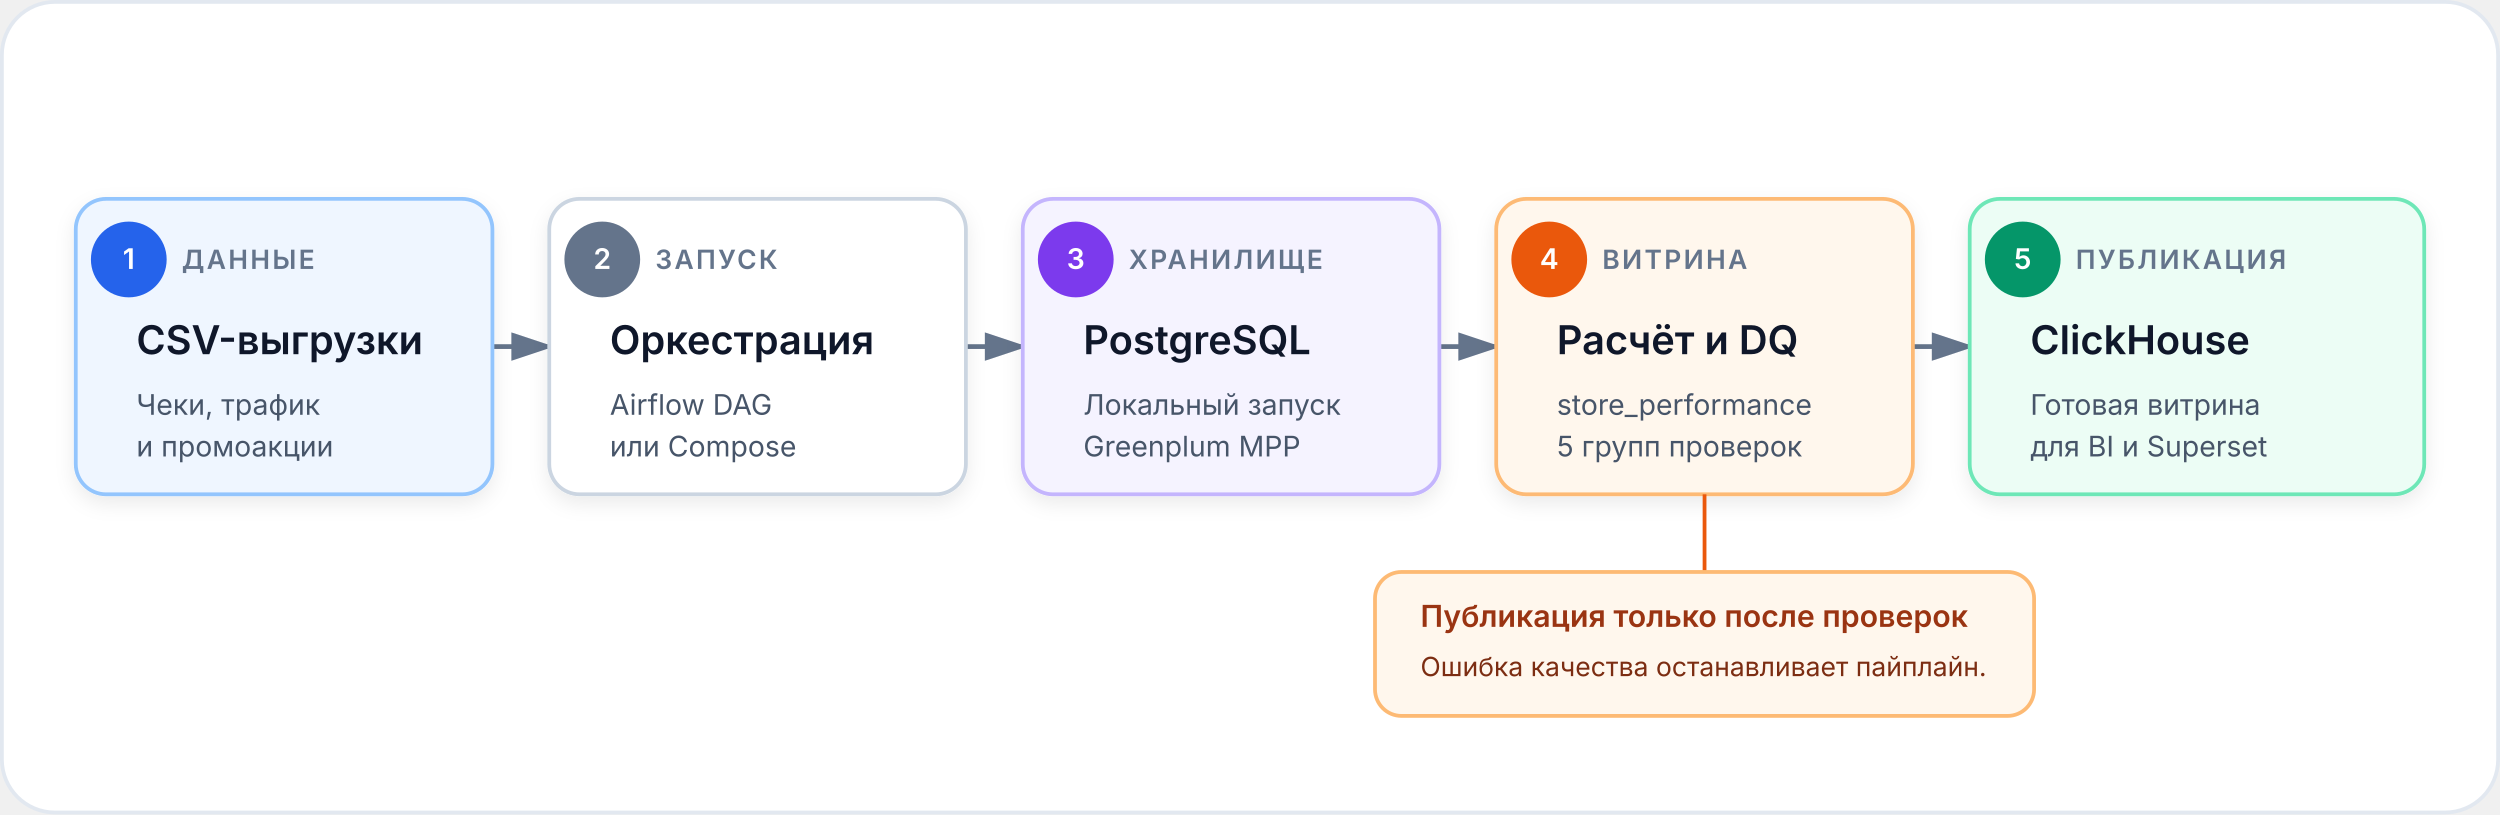
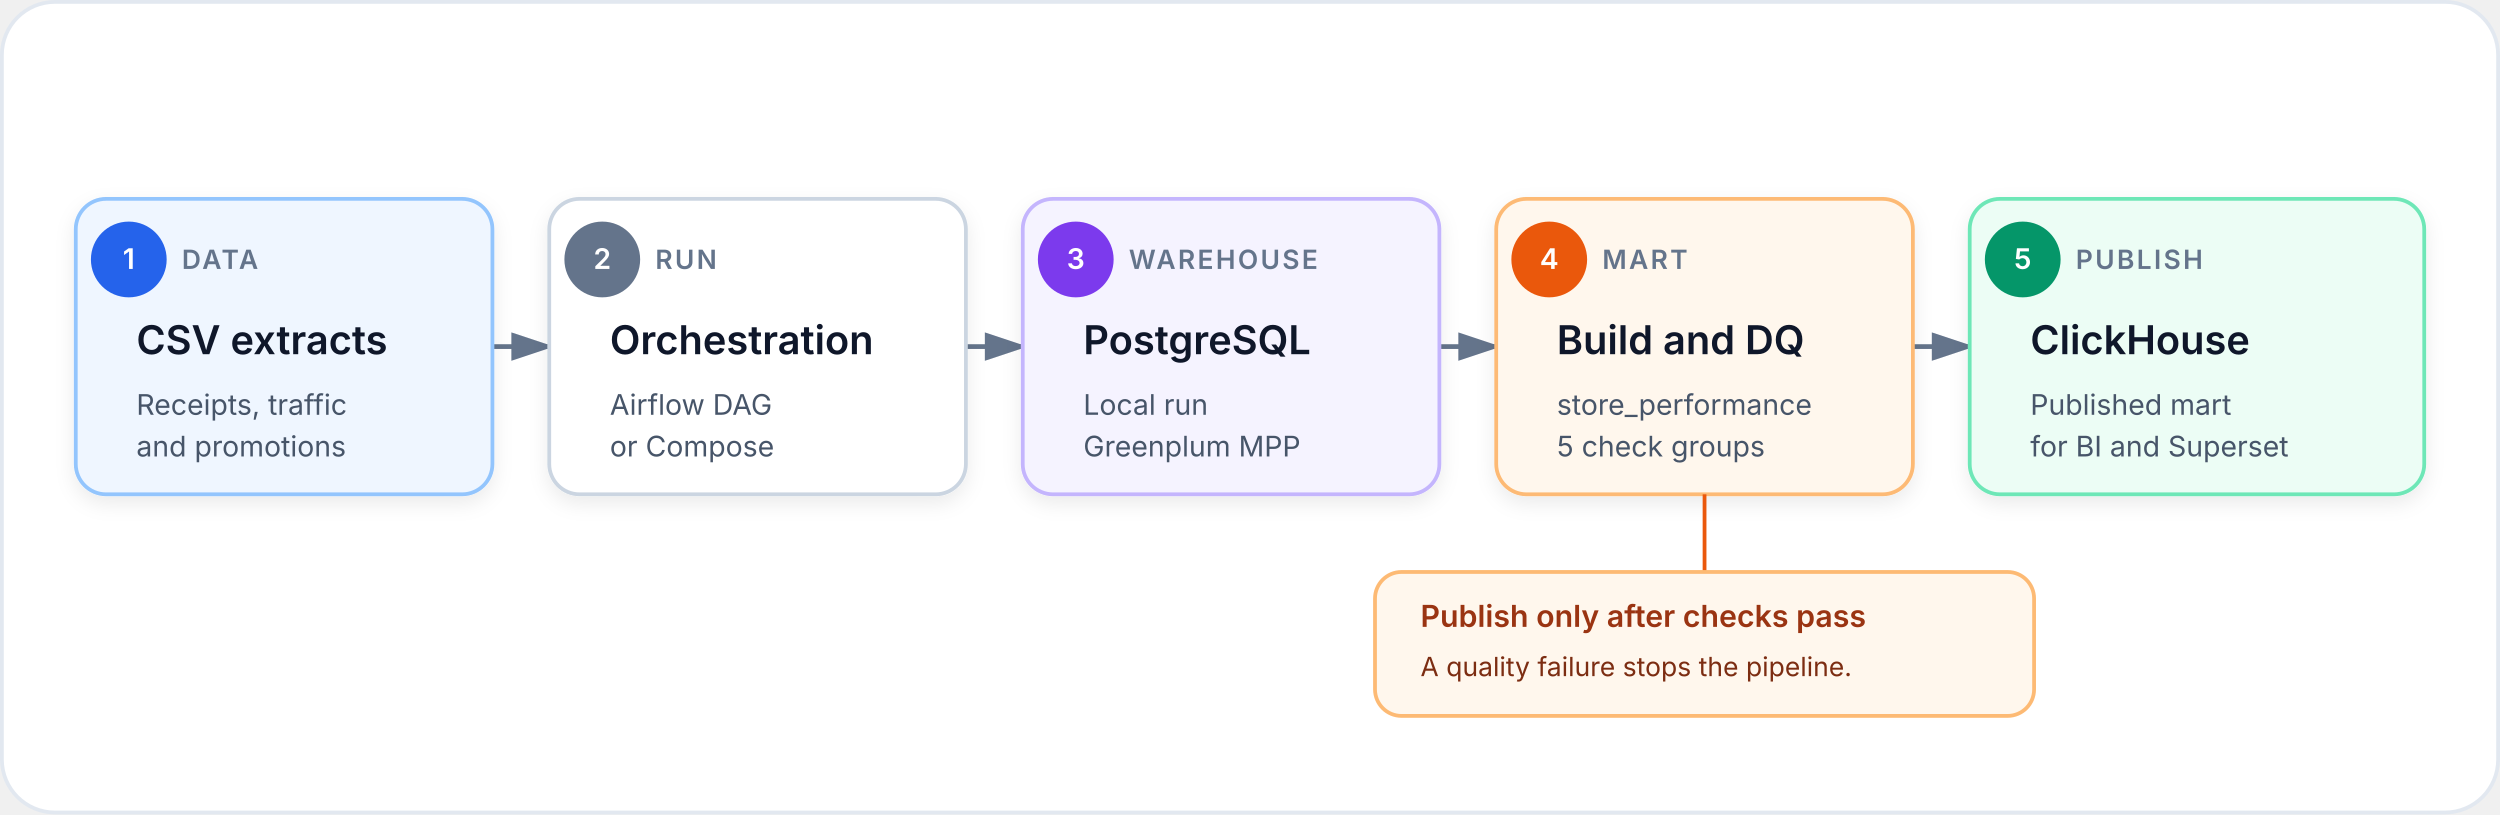
<svg xmlns="http://www.w3.org/2000/svg" width="1320" height="430" viewBox="0 0 1320 430" role="img" aria-labelledby="diagram-title diagram-description">
  <defs>
    <filter id="shadow" x="-20%" y="-20%" width="140%" height="150%">
      <feDropShadow dx="0" dy="4" stdDeviation="5" flood-color="#0F172A" flood-opacity="0.08" />
    </filter>
    <marker id="arrow" markerWidth="10" markerHeight="10" refX="8" refY="3" orient="auto" markerUnits="strokeWidth">
      <path d="M0,0 L0,6 L9,3 z" fill="#64748B" />
    </marker>
    <style>
      .canvas { fill: #FFFFFF; stroke: #E2E8F0; stroke-width: 2; }
      .card { stroke-width: 2; filter: url(#shadow); }
      .step { font: 600 15px Inter, Arial, sans-serif; fill: #FFFFFF; text-anchor: middle; }
      .eyebrow { font: 600 14px Inter, Arial, sans-serif; letter-spacing: 1.2px; fill: #64748B; }
      .title { font: 600 21px Inter, Arial, sans-serif; fill: #0F172A; }
      .detail { font: 400 15px Inter, Arial, sans-serif; fill: #475569; }
      .arrow { fill: none; stroke: #64748B; stroke-width: 2.5; marker-end: url(#arrow); }
      .note-title { font: 600 16px Inter, Arial, sans-serif; fill: #9A3412; }
      .note { font: 400 14px Inter, Arial, sans-serif; fill: #7C2D12; }
    </style>
  </defs>
  <rect x="1" y="1" width="1318" height="428" rx="28" class="canvas" />
  <path d="M260 183 L290 183" class="arrow" />
  <path d="M510 183 L540 183" class="arrow" />
  <path d="M760 183 L790 183" class="arrow" />
  <path d="M1010 183 L1040 183" class="arrow" />
  <g>
    <rect x="40" y="105" width="220" height="156" rx="16" fill="#EFF6FF" stroke="#93C5FD" class="card" />
    <circle cx="68" cy="137" r="20" fill="#2563EB" />
    <text x="68" y="142" class="step">1</text>
-     <text x="96" y="142" class="eyebrow">ДАННЫЕ</text>
-     <text x="72" y="187" class="title">CSV-выгрузки</text>
-     <text x="72" y="219" class="detail">Чеки, трафик</text>
-     <text x="72" y="241" class="detail">и промоакции</text>
+     <text x="96" y="142" class="eyebrow">DATA</text>
+     <text x="72" y="187" class="title">CSV extracts</text>
+     <text x="72" y="219" class="detail">Receipts, traffic</text>
+     <text x="72" y="241" class="detail">and promotions</text>
  </g>
  <g>
    <rect x="290" y="105" width="220" height="156" rx="16" fill="#FFFFFF" stroke="#CBD5E1" class="card" />
    <circle cx="318" cy="137" r="20" fill="#64748B" />
    <text x="318" y="142" class="step">2</text>
-     <text x="346" y="142" class="eyebrow">ЗАПУСК</text>
-     <text x="322" y="187" class="title">Оркестрация</text>
+     <text x="346" y="142" class="eyebrow">RUN</text>
+     <text x="322" y="187" class="title">Orchestration</text>
    <text x="322" y="219" class="detail">Airflow DAG</text>
-     <text x="322" y="241" class="detail">или Compose</text>
+     <text x="322" y="241" class="detail">or Compose</text>
  </g>
  <g>
    <rect x="540" y="105" width="220" height="156" rx="16" fill="#F5F3FF" stroke="#C4B5FD" class="card" />
    <circle cx="568" cy="137" r="20" fill="#7C3AED" />
    <text x="568" y="142" class="step">3</text>
-     <text x="596" y="142" class="eyebrow">ХРАНИЛИЩЕ</text>
+     <text x="596" y="142" class="eyebrow">WAREHOUSE</text>
    <text x="572" y="187" class="title">PostgreSQL</text>
-     <text x="572" y="219" class="detail">Локальный запуск</text>
+     <text x="572" y="219" class="detail">Local run</text>
    <text x="572" y="241" class="detail">Greenplum MPP</text>
  </g>
  <g>
    <rect x="790" y="105" width="220" height="156" rx="16" fill="#FFF7ED" stroke="#FDBA74" class="card" />
    <circle cx="818" cy="137" r="20" fill="#EA580C" />
    <text x="818" y="142" class="step">4</text>
-     <text x="846" y="142" class="eyebrow">ВИТРИНА</text>
-     <text x="822" y="187" class="title">Расчёт и DQ</text>
+     <text x="846" y="142" class="eyebrow">MART</text>
+     <text x="822" y="187" class="title">Build and DQ</text>
    <text x="822" y="219" class="detail">store_performance</text>
-     <text x="822" y="241" class="detail">5 групп проверок</text>
+     <text x="822" y="241" class="detail">5 check groups</text>
  </g>
  <g>
    <rect x="1040" y="105" width="240" height="156" rx="16" fill="#ECFDF5" stroke="#6EE7B7" class="card" />
    <circle cx="1068" cy="137" r="20" fill="#059669" />
    <text x="1068" y="142" class="step">5</text>
-     <text x="1096" y="142" class="eyebrow">ПУБЛИКАЦИЯ</text>
+     <text x="1096" y="142" class="eyebrow">PUBLISH</text>
    <text x="1072" y="187" class="title">ClickHouse</text>
-     <text x="1072" y="219" class="detail">Готовая витрина</text>
-     <text x="1072" y="241" class="detail">для BI и Superset</text>
+     <text x="1072" y="219" class="detail">Published mart</text>
+     <text x="1072" y="241" class="detail">for BI and Superset</text>
  </g>
  <path d="M900 261 L900 302" fill="none" stroke="#EA580C" stroke-width="2" />
  <g>
    <rect x="726" y="302" width="348" height="76" rx="14" fill="#FFF7ED" stroke="#FDBA74" stroke-width="2" />
-     <text x="750" y="331" class="note-title">Публикация только после проверок</text>
-     <text x="750" y="357" class="note">Ошибка качества останавливает пайплайн.</text>
+     <text x="750" y="331" class="note-title">Publish only after checks pass</text>
+     <text x="750" y="357" class="note">A quality failure stops the pipeline.</text>
  </g>
</svg>
